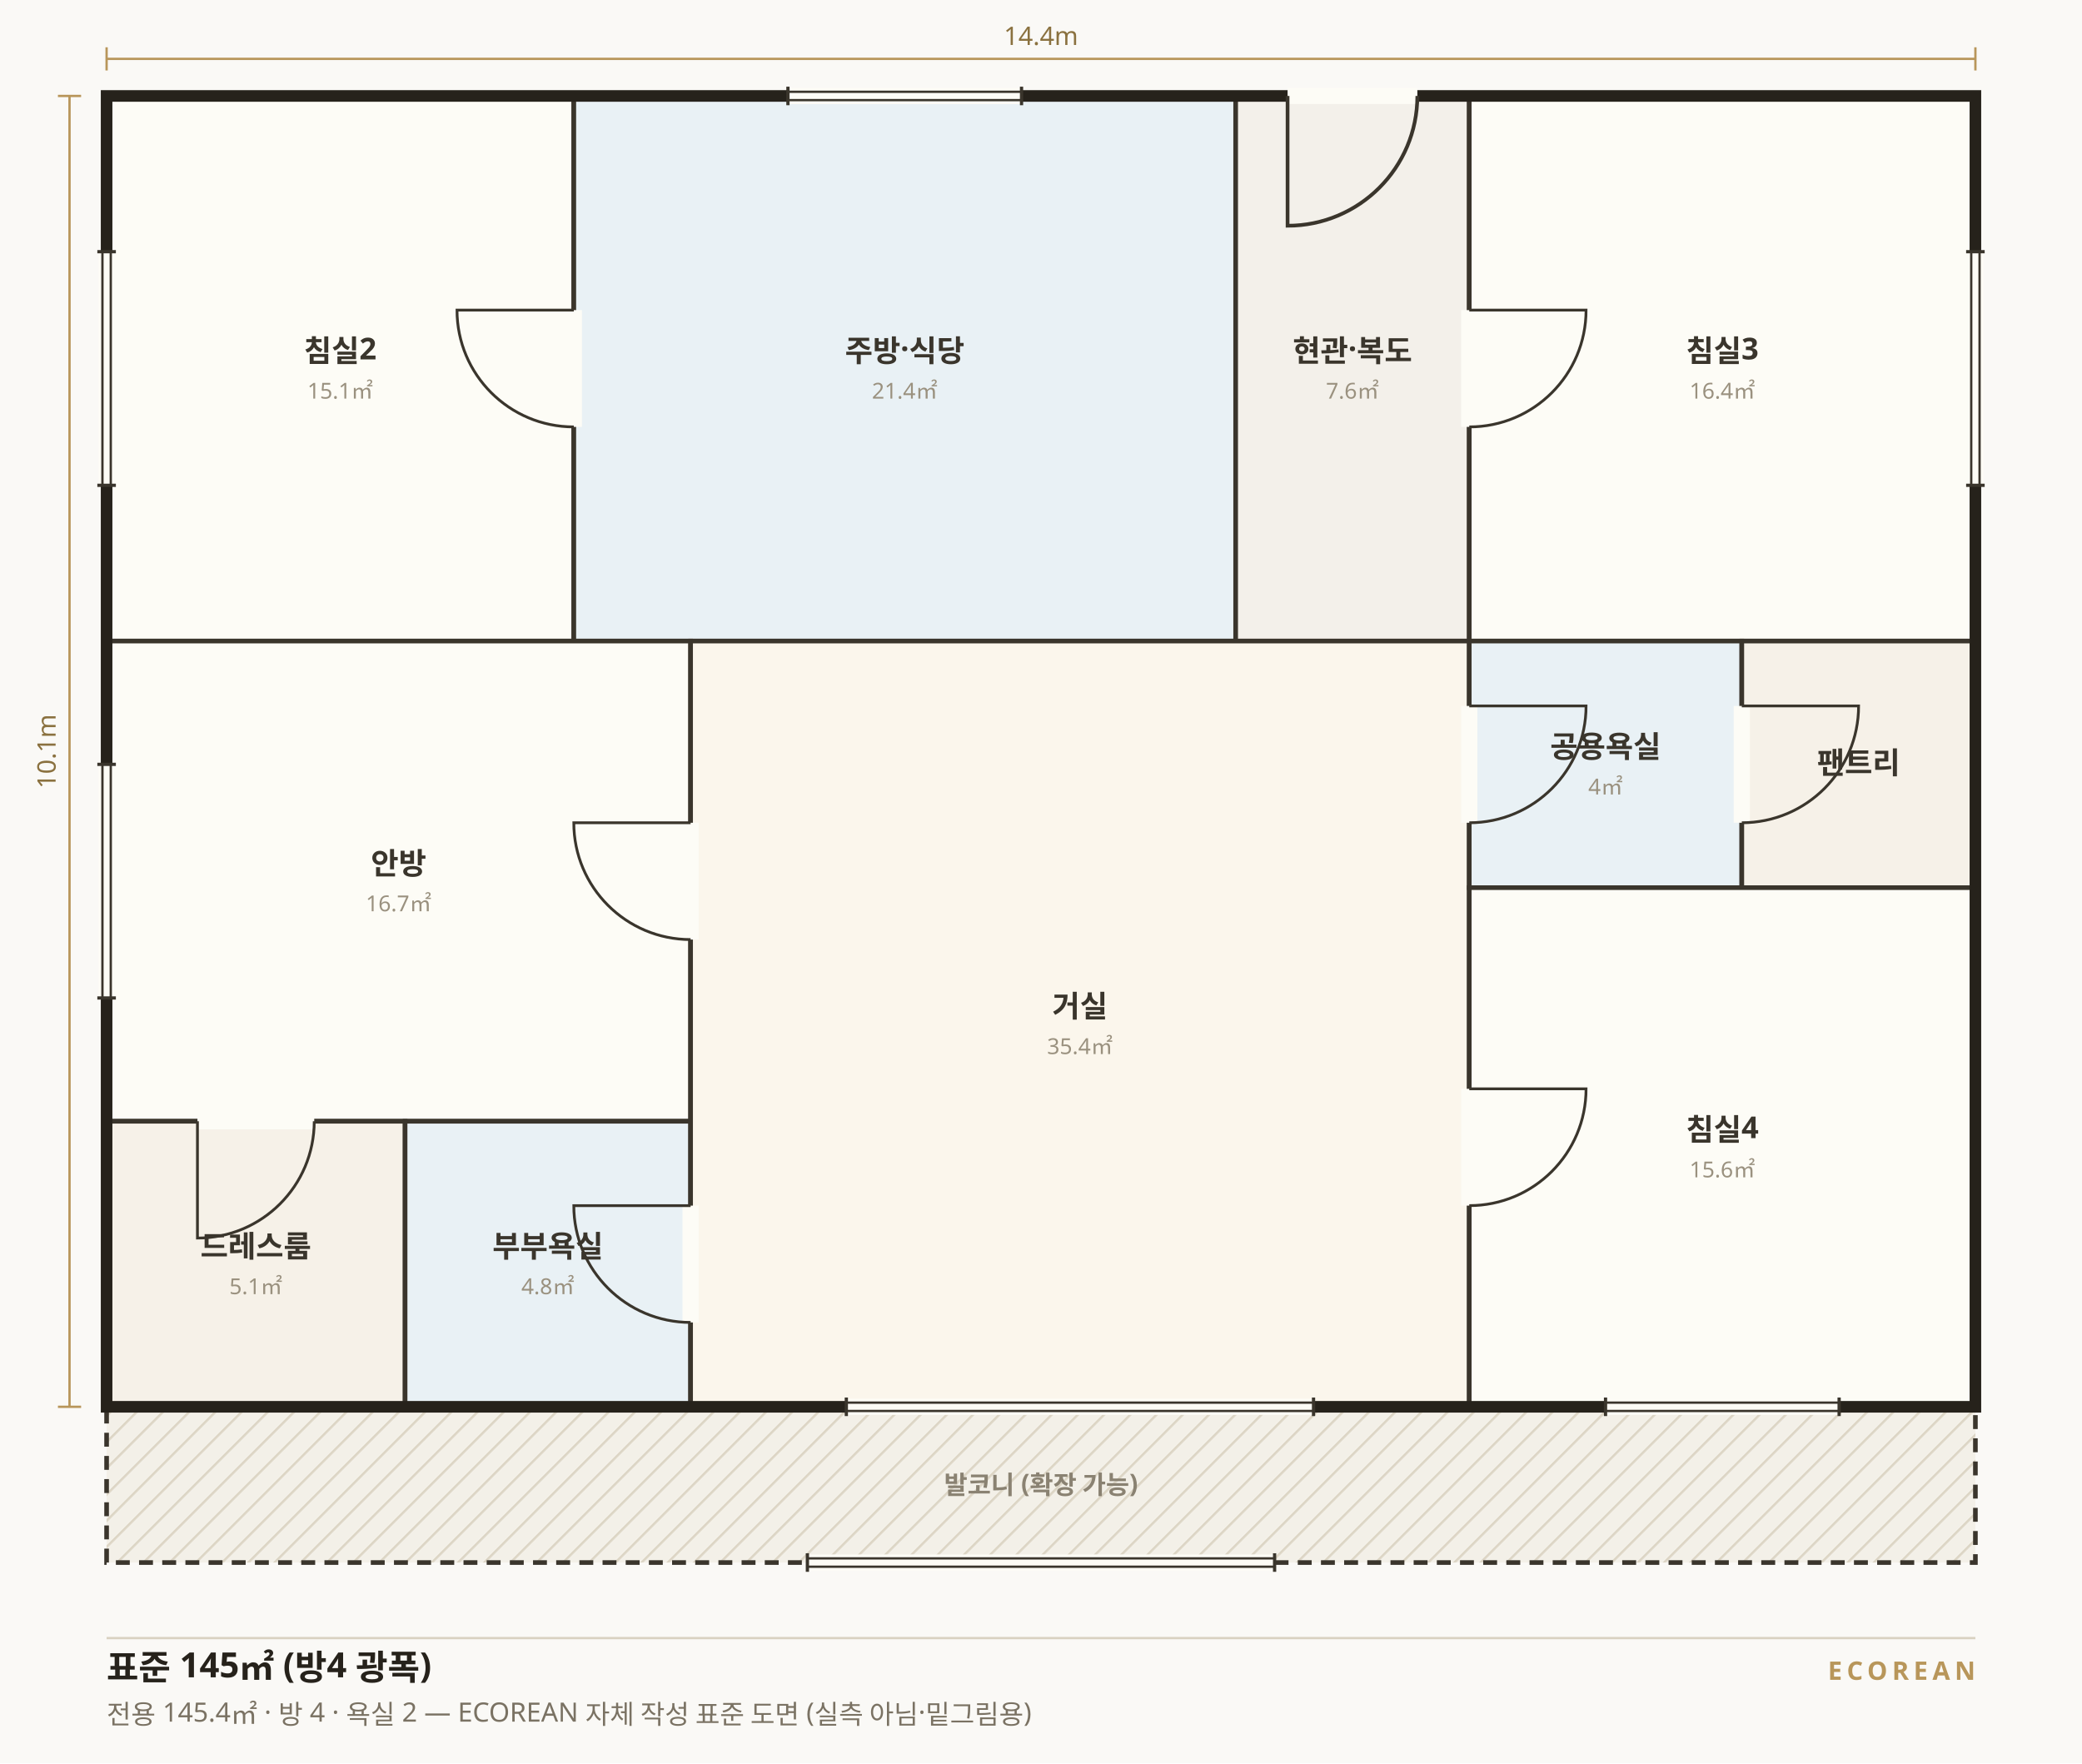
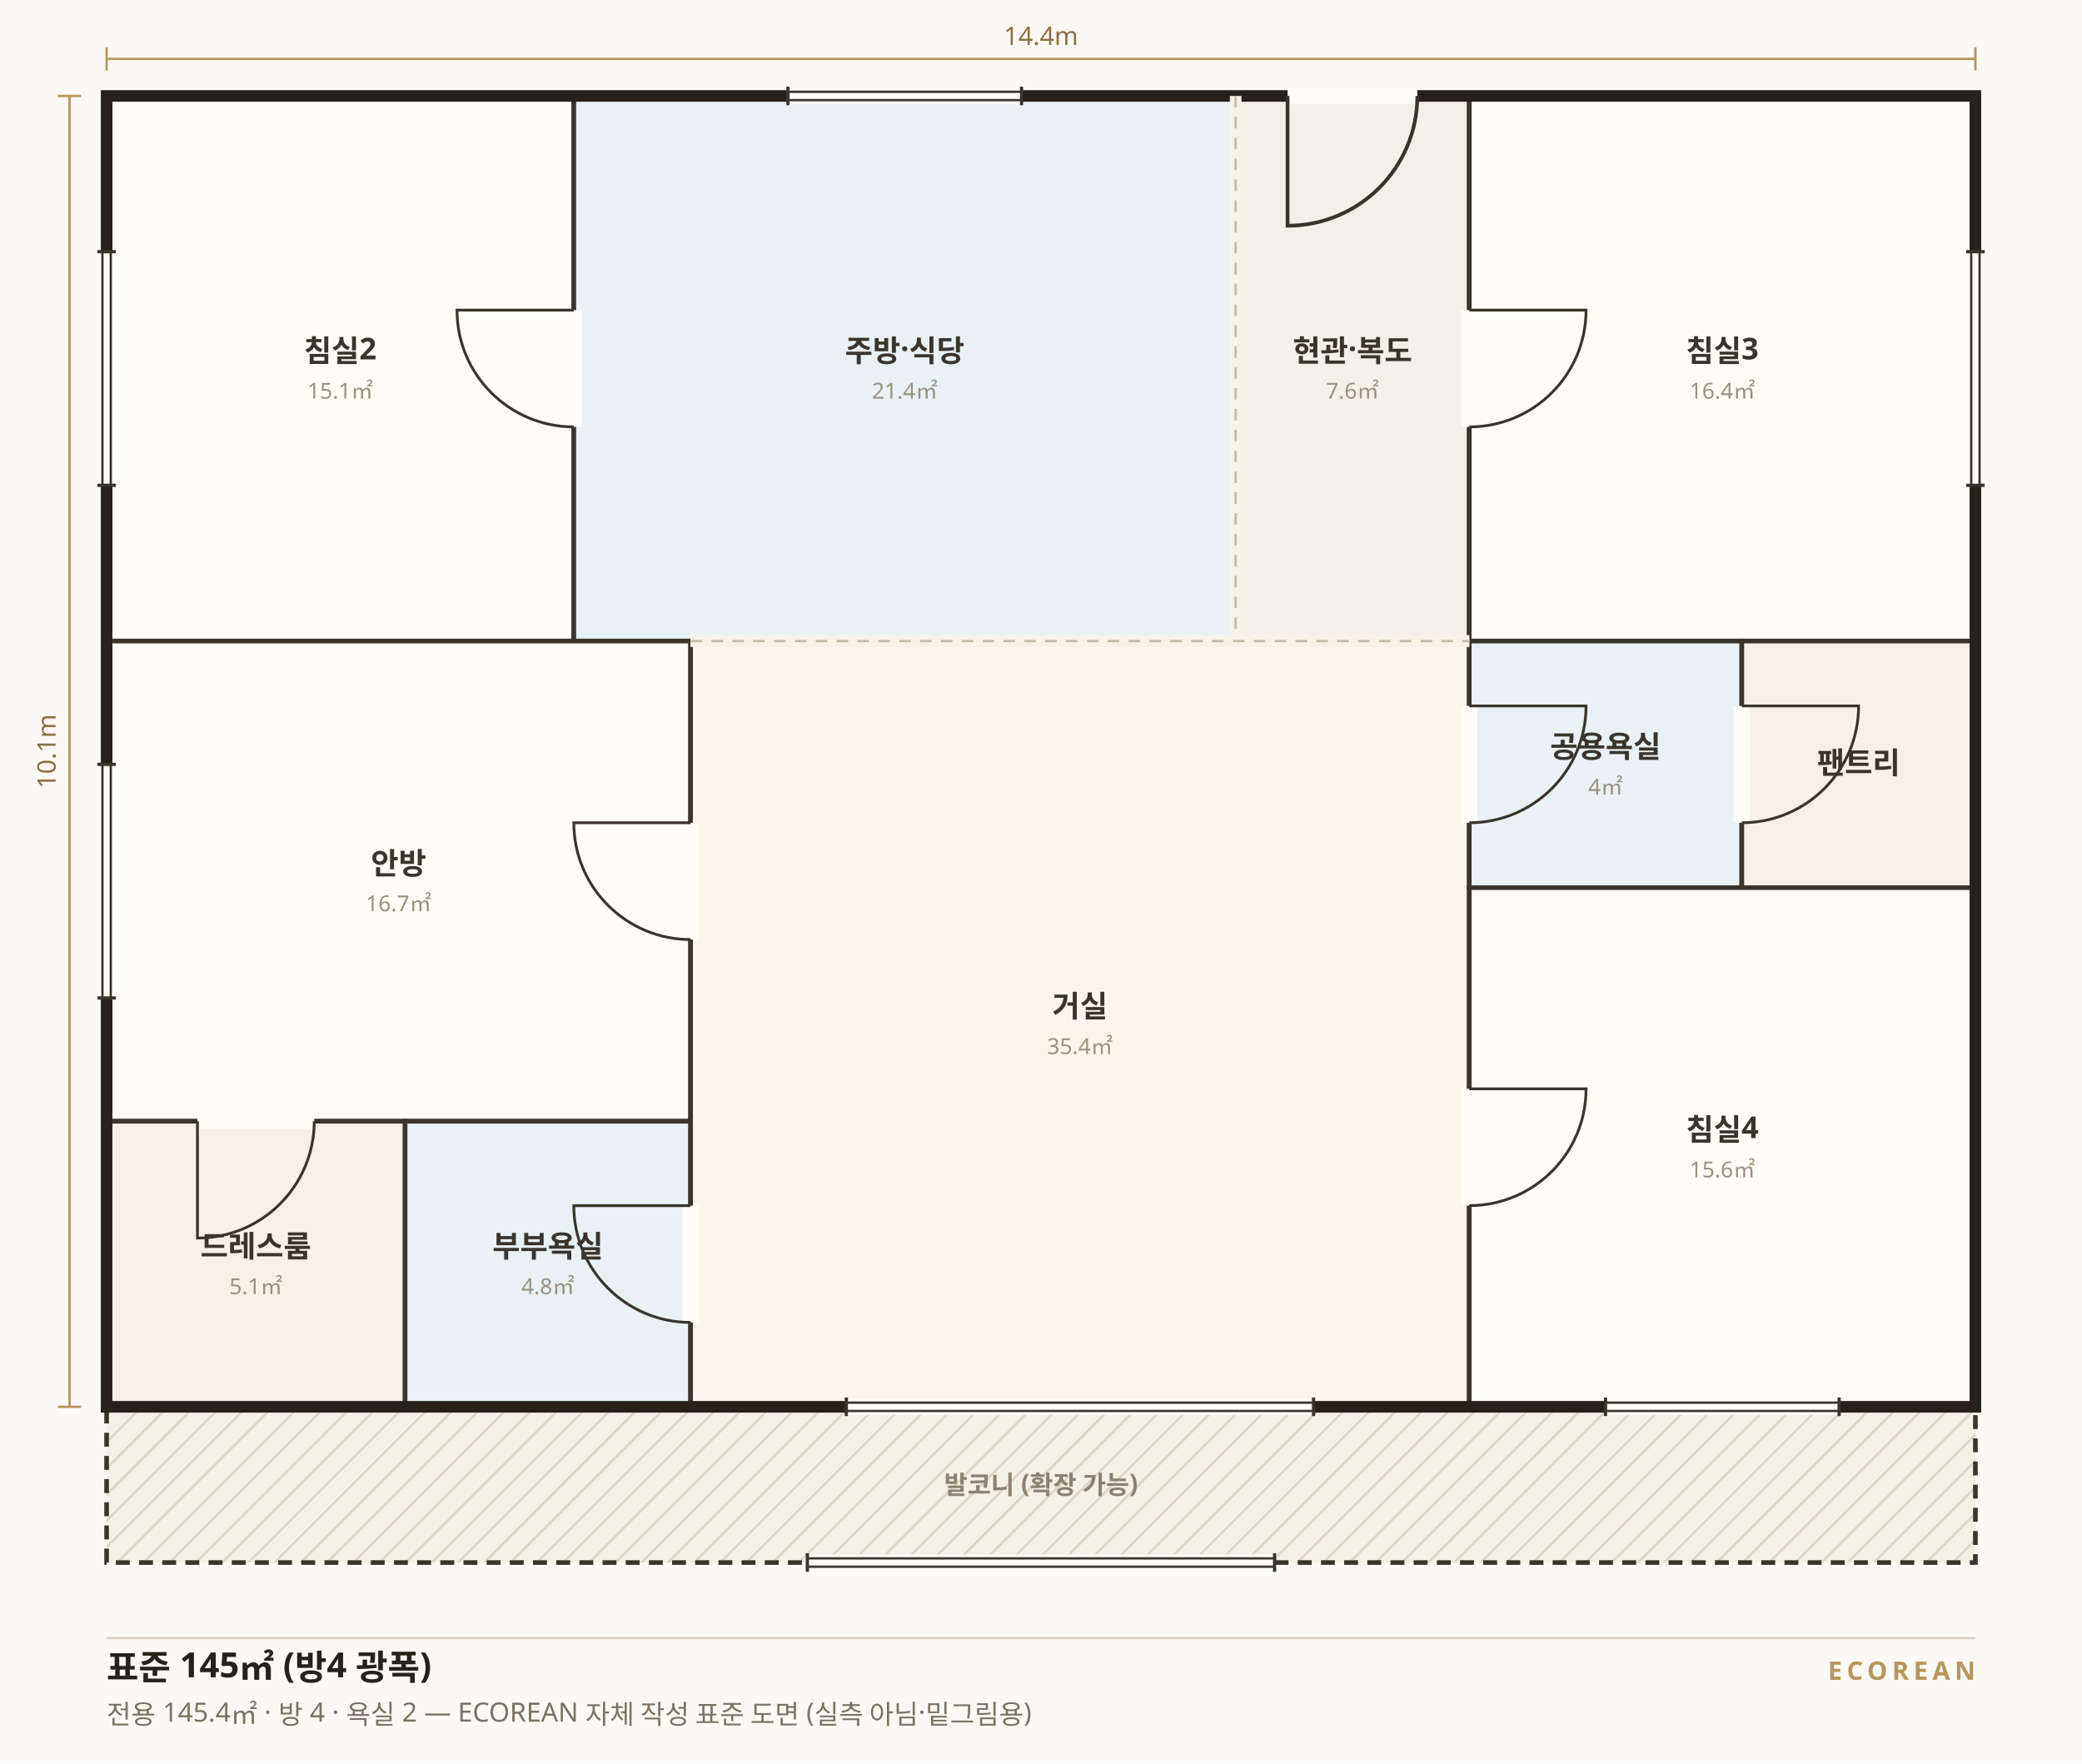
<svg xmlns="http://www.w3.org/2000/svg" width="898.4" height="760.8" viewBox="0 0 898.4 760.8" font-family="'Malgun Gothic','Apple SD Gothic Neo',sans-serif">
  <defs>
    <pattern id="hatch" width="8" height="8" patternTransform="rotate(45)" patternUnits="userSpaceOnUse">
      <rect width="8" height="8" fill="#f3f0e8" />
      <line x1="0" y1="0" x2="0" y2="8" stroke="#ddd6c6" stroke-width="2" />
    </pattern>
  </defs>
  <rect width="898.4" height="760.8" fill="#faf9f6" />
  <rect x="46" y="41.4" width="201.6" height="235.2" fill="#fdfcf6" stroke="#3a352c" stroke-width="2" />
  <text x="146.8" y="156" font-size="13" text-anchor="middle" fill="#3a352c" font-weight="700">침실2</text>
  <text x="146.8" y="172" font-size="9.5" text-anchor="middle" fill="#9a917f">15.1㎡</text>
  <rect x="247.6" y="41.4" width="285.6" height="235.2" fill="#e9f1f5" stroke="#3a352c" stroke-width="2" />
  <text x="390.4" y="156" font-size="13" text-anchor="middle" fill="#3a352c" font-weight="700">주방·식당</text>
  <text x="390.4" y="172" font-size="9.5" text-anchor="middle" fill="#9a917f">21.4㎡</text>
  <rect x="533.2" y="41.4" width="100.8" height="235.2" fill="#f3f0ea" stroke="#3a352c" stroke-width="2" />
  <text x="583.6" y="156" font-size="13" text-anchor="middle" fill="#3a352c" font-weight="700">현관·복도</text>
  <text x="583.6" y="172" font-size="9.5" text-anchor="middle" fill="#9a917f">7.6㎡</text>
  <rect x="634" y="41.4" width="218.4" height="235.2" fill="#fdfcf6" stroke="#3a352c" stroke-width="2" />
  <text x="743.2" y="156" font-size="13" text-anchor="middle" fill="#3a352c" font-weight="700">침실3</text>
  <text x="743.2" y="172" font-size="9.5" text-anchor="middle" fill="#9a917f">16.4㎡</text>
  <rect x="46" y="276.6" width="252" height="207.2" fill="#fdfcf6" stroke="#3a352c" stroke-width="2" />
  <text x="172" y="377.2" font-size="13" text-anchor="middle" fill="#3a352c" font-weight="700">안방</text>
  <text x="172" y="393.2" font-size="9.5" text-anchor="middle" fill="#9a917f">16.7㎡</text>
  <rect x="46" y="483.8" width="128.8" height="123.2" fill="#f6f1e8" stroke="#3a352c" stroke-width="2" />
  <text x="110.4" y="542.4" font-size="13" text-anchor="middle" fill="#3a352c" font-weight="700">드레스룸</text>
  <text x="110.4" y="558.4" font-size="9.5" text-anchor="middle" fill="#9a917f">5.1㎡</text>
  <rect x="174.8" y="483.8" width="123.2" height="123.2" fill="#e9f1f5" stroke="#3a352c" stroke-width="2" />
  <text x="236.4" y="542.4" font-size="13" text-anchor="middle" fill="#3a352c" font-weight="700">부부욕실</text>
  <text x="236.4" y="558.4" font-size="9.5" text-anchor="middle" fill="#9a917f">4.8㎡</text>
  <rect x="298" y="276.6" width="336" height="330.4" fill="#fbf6ec" stroke="#3a352c" stroke-width="2" />
  <text x="466" y="438.8" font-size="13" text-anchor="middle" fill="#3a352c" font-weight="700">거실</text>
  <text x="466" y="454.8" font-size="9.5" text-anchor="middle" fill="#9a917f">35.4㎡</text>
  <rect x="634" y="276.6" width="117.6" height="106.4" fill="#e9f1f5" stroke="#3a352c" stroke-width="2" />
  <text x="692.8" y="326.8" font-size="13" text-anchor="middle" fill="#3a352c" font-weight="700">공용욕실</text>
  <text x="692.8" y="342.8" font-size="9.5" text-anchor="middle" fill="#9a917f">4㎡</text>
  <rect x="751.6" y="276.6" width="100.8" height="106.4" fill="#f6f1e8" stroke="#3a352c" stroke-width="2" />
  <text x="802" y="333.8" font-size="13" text-anchor="middle" fill="#3a352c" font-weight="700">팬트리</text>
  <rect x="634" y="383" width="218.4" height="224" fill="#fdfcf6" stroke="#3a352c" stroke-width="2" />
  <text x="743.2" y="492" font-size="13" text-anchor="middle" fill="#3a352c" font-weight="700">침실4</text>
  <text x="743.2" y="508" font-size="9.5" text-anchor="middle" fill="#9a917f">15.6㎡</text>
  <rect x="46" y="607" width="806.4" height="67.2" fill="url(#hatch)" stroke="#3a352c" stroke-width="2" stroke-dasharray="6 4" />
  <text x="449.2" y="644.6" font-size="11" text-anchor="middle" fill="#8a8272" font-weight="700">발코니 (확장 가능)</text>
  <rect x="46" y="41.4" width="806.4" height="565.6" fill="none" stroke="#26221b" stroke-width="5" />
  <g id="openings">
+     <line x1="533.2" y1="41.4" x2="533.2" y2="276.6" stroke="#f6f2e8" stroke-width="5" />
+     <line x1="533.2" y1="41.4" x2="533.2" y2="276.6" stroke="#c4bca8" stroke-width="1" stroke-dasharray="5 4" />
+     <line x1="298" y1="276.6" x2="533.2" y2="276.6" stroke="#f6f2e8" stroke-width="5" />
+     <line x1="298" y1="276.6" x2="533.2" y2="276.6" stroke="#c4bca8" stroke-width="1" stroke-dasharray="5 4" />
+     <line x1="533.2" y1="276.6" x2="634" y2="276.6" stroke="#f6f2e8" stroke-width="5" />
+     <line x1="533.2" y1="276.6" x2="634" y2="276.6" stroke="#c4bca8" stroke-width="1" stroke-dasharray="5 4" />
+     <line x1="298" y1="276.6" x2="634" y2="276.6" stroke="#f6f2e8" stroke-width="5" />
+     <line x1="298" y1="276.6" x2="634" y2="276.6" stroke="#c4bca8" stroke-width="1" stroke-dasharray="5 4" />
    <rect x="555.6" y="37.9" width="56" height="7" fill="#fdfcf6" />
    <path d="M 555.6 41.4 L 555.6 97.4 A 56 56 0 0 0 611.6 41.4" fill="none" stroke="#3a352c" stroke-width="1.6" />
    <rect x="244.1" y="133.8" width="7" height="50.4" fill="#fdfcf6" />
    <path d="M 247.6 133.8 L 197.2 133.8 A 50.4 50.4 0 0 0 247.6 184.2" fill="none" stroke="#3a352c" stroke-width="1.2" />
    <rect x="630.5" y="133.8" width="7" height="50.4" fill="#fdfcf6" />
    <path d="M 634 133.8 L 684.4 133.8 A 50.4 50.4 0 0 1 634 184.2" fill="none" stroke="#3a352c" stroke-width="1.2" />
    <rect x="294.5" y="355" width="7" height="50.4" fill="#fdfcf6" />
    <path d="M 298 355 L 247.6 355 A 50.4 50.4 0 0 0 298 405.4" fill="none" stroke="#3a352c" stroke-width="1.2" />
    <rect x="85.2" y="480.3" width="50.4" height="7" fill="#fdfcf6" />
    <path d="M 85.2 483.8 L 85.2 534.2 A 50.4 50.4 0 0 0 135.6 483.8" fill="none" stroke="#3a352c" stroke-width="1.2" />
    <rect x="294.5" y="520.2" width="7" height="50.4" fill="#fdfcf6" />
    <path d="M 298 520.2 L 247.6 520.2 A 50.4 50.4 0 0 0 298 570.6" fill="none" stroke="#3a352c" stroke-width="1.2" />
    <rect x="630.5" y="304.6" width="7" height="50.4" fill="#fdfcf6" />
    <path d="M 634 304.6 L 684.4 304.6 A 50.4 50.4 0 0 1 634 355" fill="none" stroke="#3a352c" stroke-width="1.2" />
    <rect x="748.1" y="304.6" width="7" height="50.4" fill="#fdfcf6" />
    <path d="M 751.6 304.6 L 802 304.6 A 50.4 50.4 0 0 1 751.6 355" fill="none" stroke="#3a352c" stroke-width="1.2" />
    <rect x="630.5" y="469.8" width="7" height="50.4" fill="#fdfcf6" />
    <path d="M 634 469.8 L 684.4 469.8 A 50.4 50.4 0 0 1 634 520.2" fill="none" stroke="#3a352c" stroke-width="1.2" />
    <rect x="42.5" y="108.6" width="7" height="100.8" fill="#fdfcf6" />
    <line x1="44.2" y1="108.6" x2="44.2" y2="209.4" stroke="#3a352c" stroke-width="1" />
    <line x1="47.8" y1="108.6" x2="47.8" y2="209.4" stroke="#3a352c" stroke-width="1" />
    <line x1="42" y1="108.6" x2="50" y2="108.6" stroke="#3a352c" stroke-width="1.4" />
    <line x1="42" y1="209.4" x2="50" y2="209.4" stroke="#3a352c" stroke-width="1.4" />
    <rect x="340" y="37.9" width="100.8" height="7" fill="#fdfcf6" />
    <line x1="340" y1="39.6" x2="440.8" y2="39.6" stroke="#3a352c" stroke-width="1" />
    <line x1="340" y1="43.2" x2="440.8" y2="43.2" stroke="#3a352c" stroke-width="1" />
    <line x1="340" y1="37.4" x2="340" y2="45.4" stroke="#3a352c" stroke-width="1.4" />
    <line x1="440.8" y1="37.4" x2="440.8" y2="45.4" stroke="#3a352c" stroke-width="1.4" />
    <rect x="848.9" y="108.6" width="7" height="100.8" fill="#fdfcf6" />
    <line x1="850.6" y1="108.6" x2="850.6" y2="209.4" stroke="#3a352c" stroke-width="1" />
    <line x1="854.2" y1="108.6" x2="854.2" y2="209.4" stroke="#3a352c" stroke-width="1" />
    <line x1="848.4" y1="108.6" x2="856.4" y2="108.6" stroke="#3a352c" stroke-width="1.4" />
    <line x1="848.4" y1="209.4" x2="856.4" y2="209.4" stroke="#3a352c" stroke-width="1.4" />
    <rect x="42.5" y="329.8" width="7" height="100.8" fill="#fdfcf6" />
    <line x1="44.2" y1="329.8" x2="44.2" y2="430.6" stroke="#3a352c" stroke-width="1" />
    <line x1="47.8" y1="329.8" x2="47.8" y2="430.6" stroke="#3a352c" stroke-width="1" />
    <line x1="42" y1="329.8" x2="50" y2="329.8" stroke="#3a352c" stroke-width="1.4" />
    <line x1="42" y1="430.6" x2="50" y2="430.6" stroke="#3a352c" stroke-width="1.4" />
    <rect x="365.2" y="603.5" width="201.6" height="7" fill="#fdfcf6" />
    <line x1="365.2" y1="605.2" x2="566.8" y2="605.2" stroke="#3a352c" stroke-width="1" />
    <line x1="365.2" y1="608.8" x2="566.8" y2="608.8" stroke="#3a352c" stroke-width="1" />
    <line x1="365.2" y1="603" x2="365.2" y2="611" stroke="#3a352c" stroke-width="1.4" />
    <line x1="566.8" y1="603" x2="566.8" y2="611" stroke="#3a352c" stroke-width="1.4" />
    <rect x="692.8" y="603.5" width="100.8" height="7" fill="#fdfcf6" />
    <line x1="692.8" y1="605.2" x2="793.6" y2="605.2" stroke="#3a352c" stroke-width="1" />
    <line x1="692.8" y1="608.8" x2="793.6" y2="608.8" stroke="#3a352c" stroke-width="1" />
    <line x1="692.8" y1="603" x2="692.8" y2="611" stroke="#3a352c" stroke-width="1.4" />
    <line x1="793.6" y1="603" x2="793.6" y2="611" stroke="#3a352c" stroke-width="1.4" />
    <rect x="348.4" y="670.7" width="201.6" height="7" fill="#fdfcf6" />
    <line x1="348.4" y1="672.4" x2="550" y2="672.4" stroke="#3a352c" stroke-width="1" />
    <line x1="348.4" y1="676" x2="550" y2="676" stroke="#3a352c" stroke-width="1" />
    <line x1="348.4" y1="670.2" x2="348.4" y2="678.2" stroke="#3a352c" stroke-width="1.4" />
    <line x1="550" y1="670.2" x2="550" y2="678.2" stroke="#3a352c" stroke-width="1.4" />
  </g>
  <line x1="46" y1="25.4" x2="852.4" y2="25.4" stroke="#B8965A" stroke-width="1" />
  <line x1="46" y1="20.4" x2="46" y2="30.4" stroke="#B8965A" stroke-width="1" />
  <line x1="852.4" y1="20.4" x2="852.4" y2="30.4" stroke="#B8965A" stroke-width="1" />
  <text x="449.2" y="19.4" font-size="11" text-anchor="middle" fill="#8a713f">14.4m</text>
  <line x1="30" y1="41.4" x2="30" y2="607" stroke="#B8965A" stroke-width="1" />
  <line x1="25" y1="41.4" x2="35" y2="41.4" stroke="#B8965A" stroke-width="1" />
  <line x1="25" y1="607" x2="35" y2="607" stroke="#B8965A" stroke-width="1" />
  <text x="24" y="324.2" font-size="11" text-anchor="middle" fill="#8a713f" transform="rotate(-90 24 324.2)">10.1m</text>
  <line x1="46" y1="706.8" x2="852.4" y2="706.8" stroke="#d9d2c2" stroke-width="1" />
  <text x="46" y="724.8" font-size="15" font-weight="800" fill="#26221b">표준 145㎡ (방4 광폭)</text>
  <text x="46" y="743.8" font-size="11.5" fill="#7a7263">전용 145.4㎡ · 방 4 · 욕실 2 — ECOREAN 자체 작성 표준 도면 (실측 아님·밑그림용)</text>
  <text x="852.4" y="724.8" font-size="11" text-anchor="end" fill="#B8965A" font-weight="800" letter-spacing="2">ECOREAN</text>
</svg>
